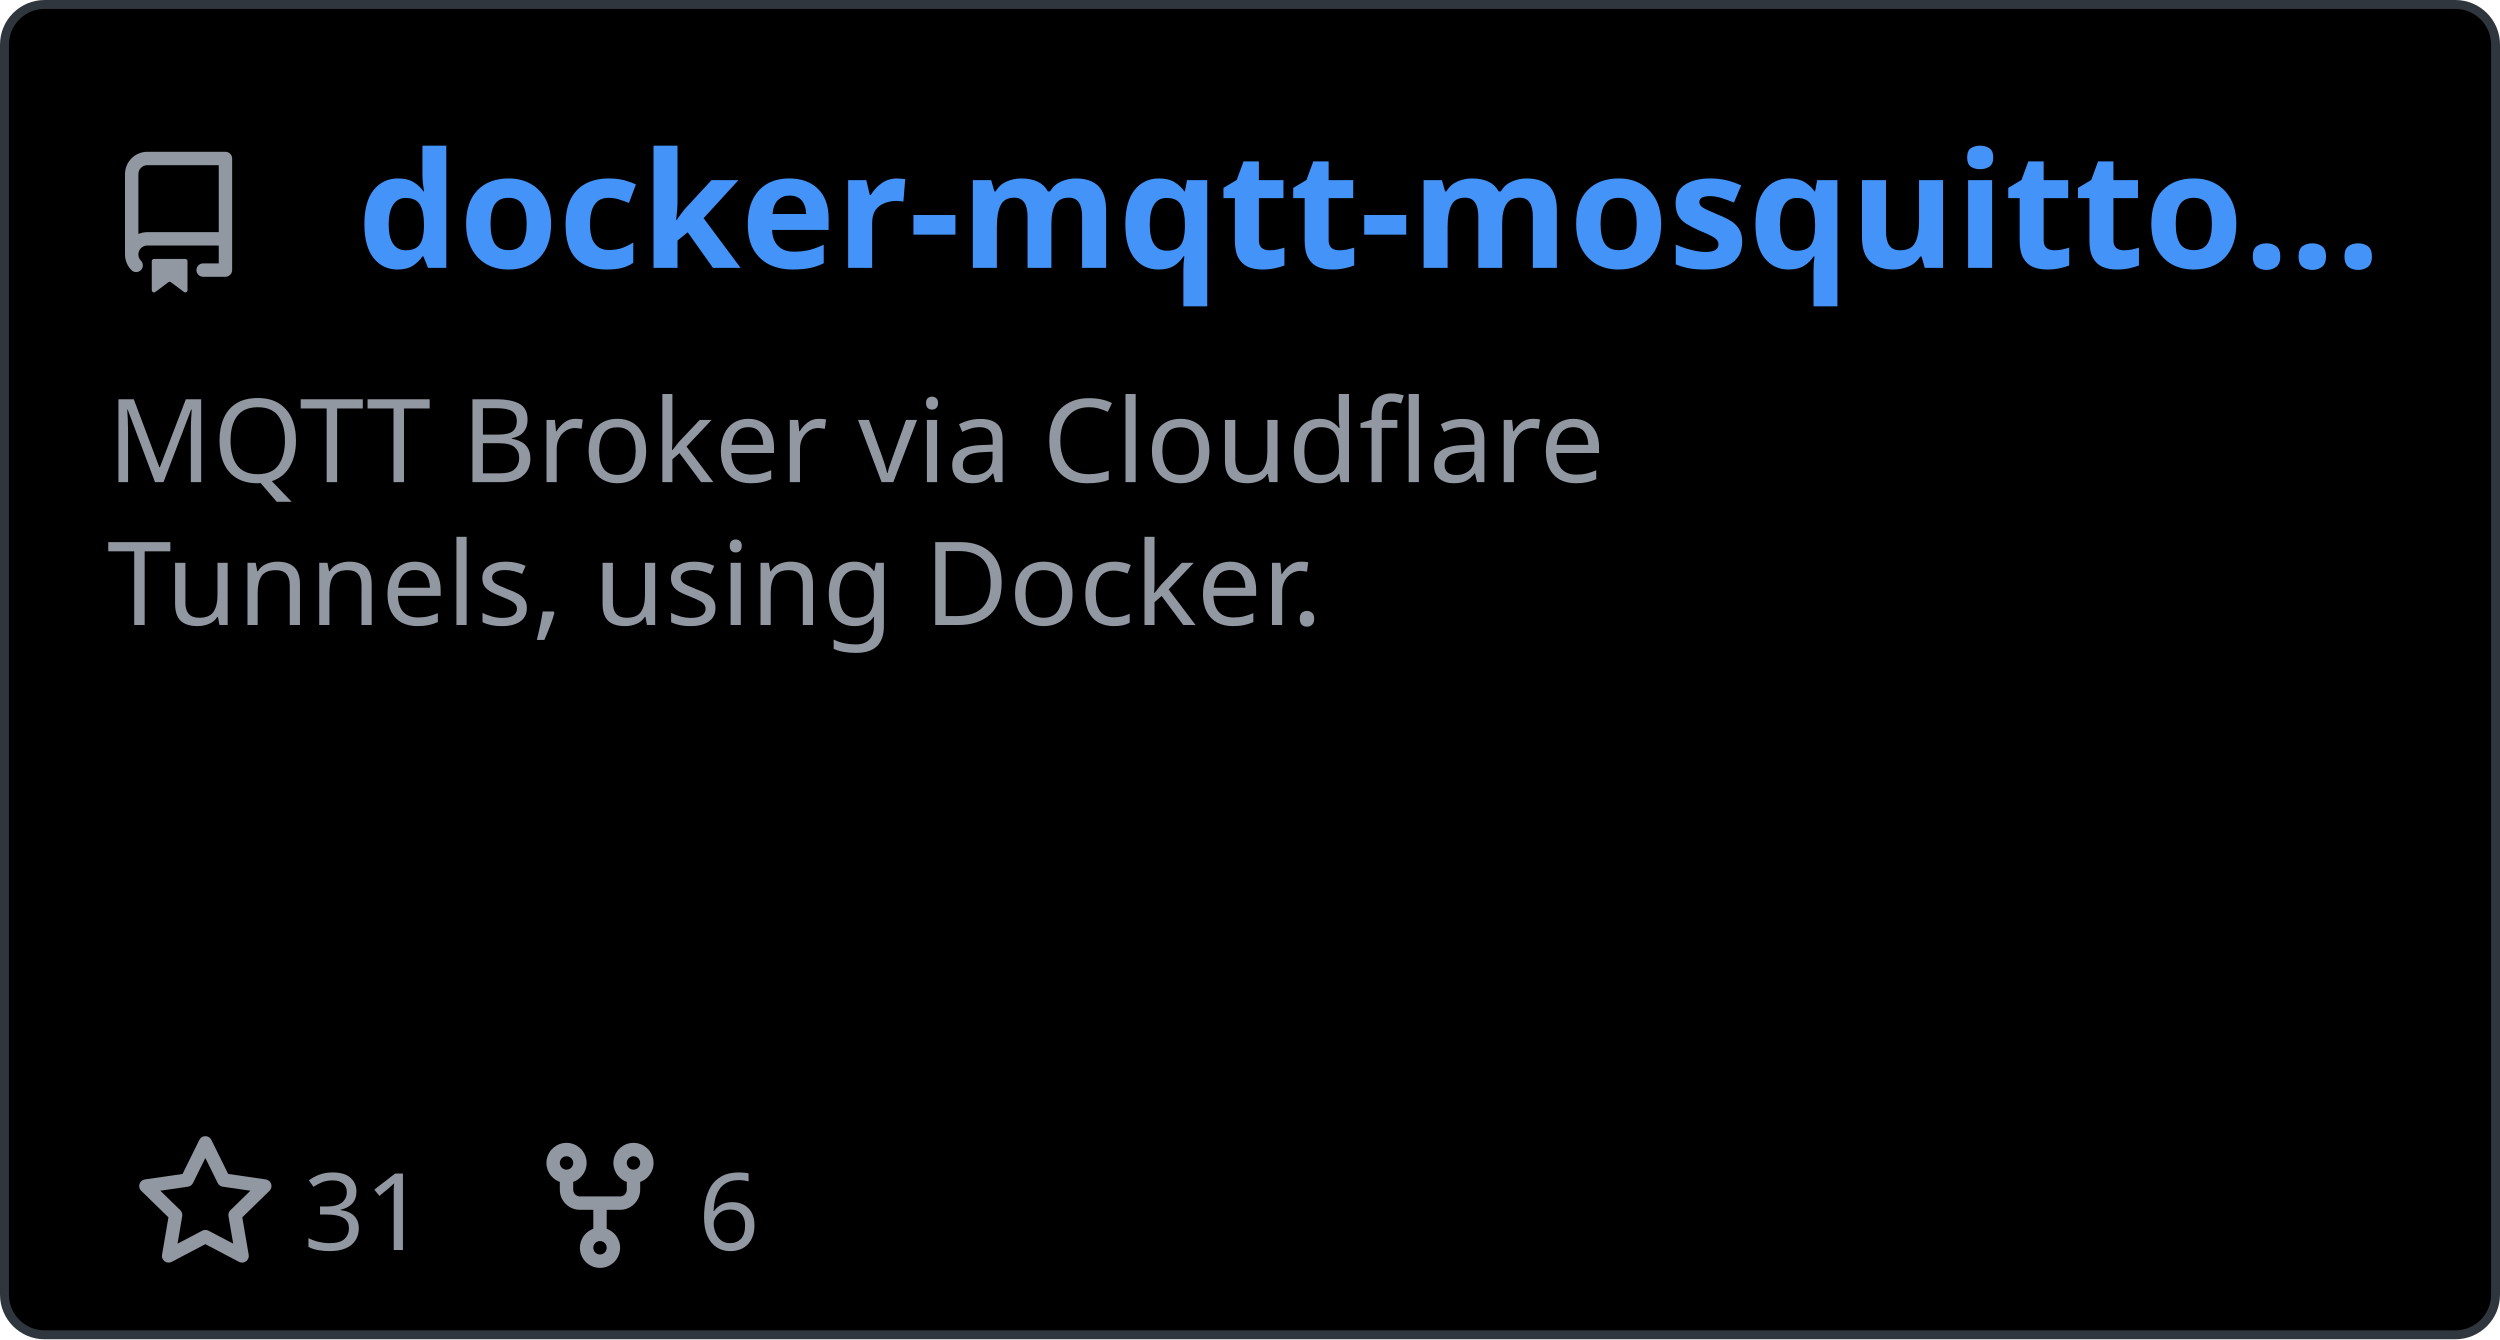
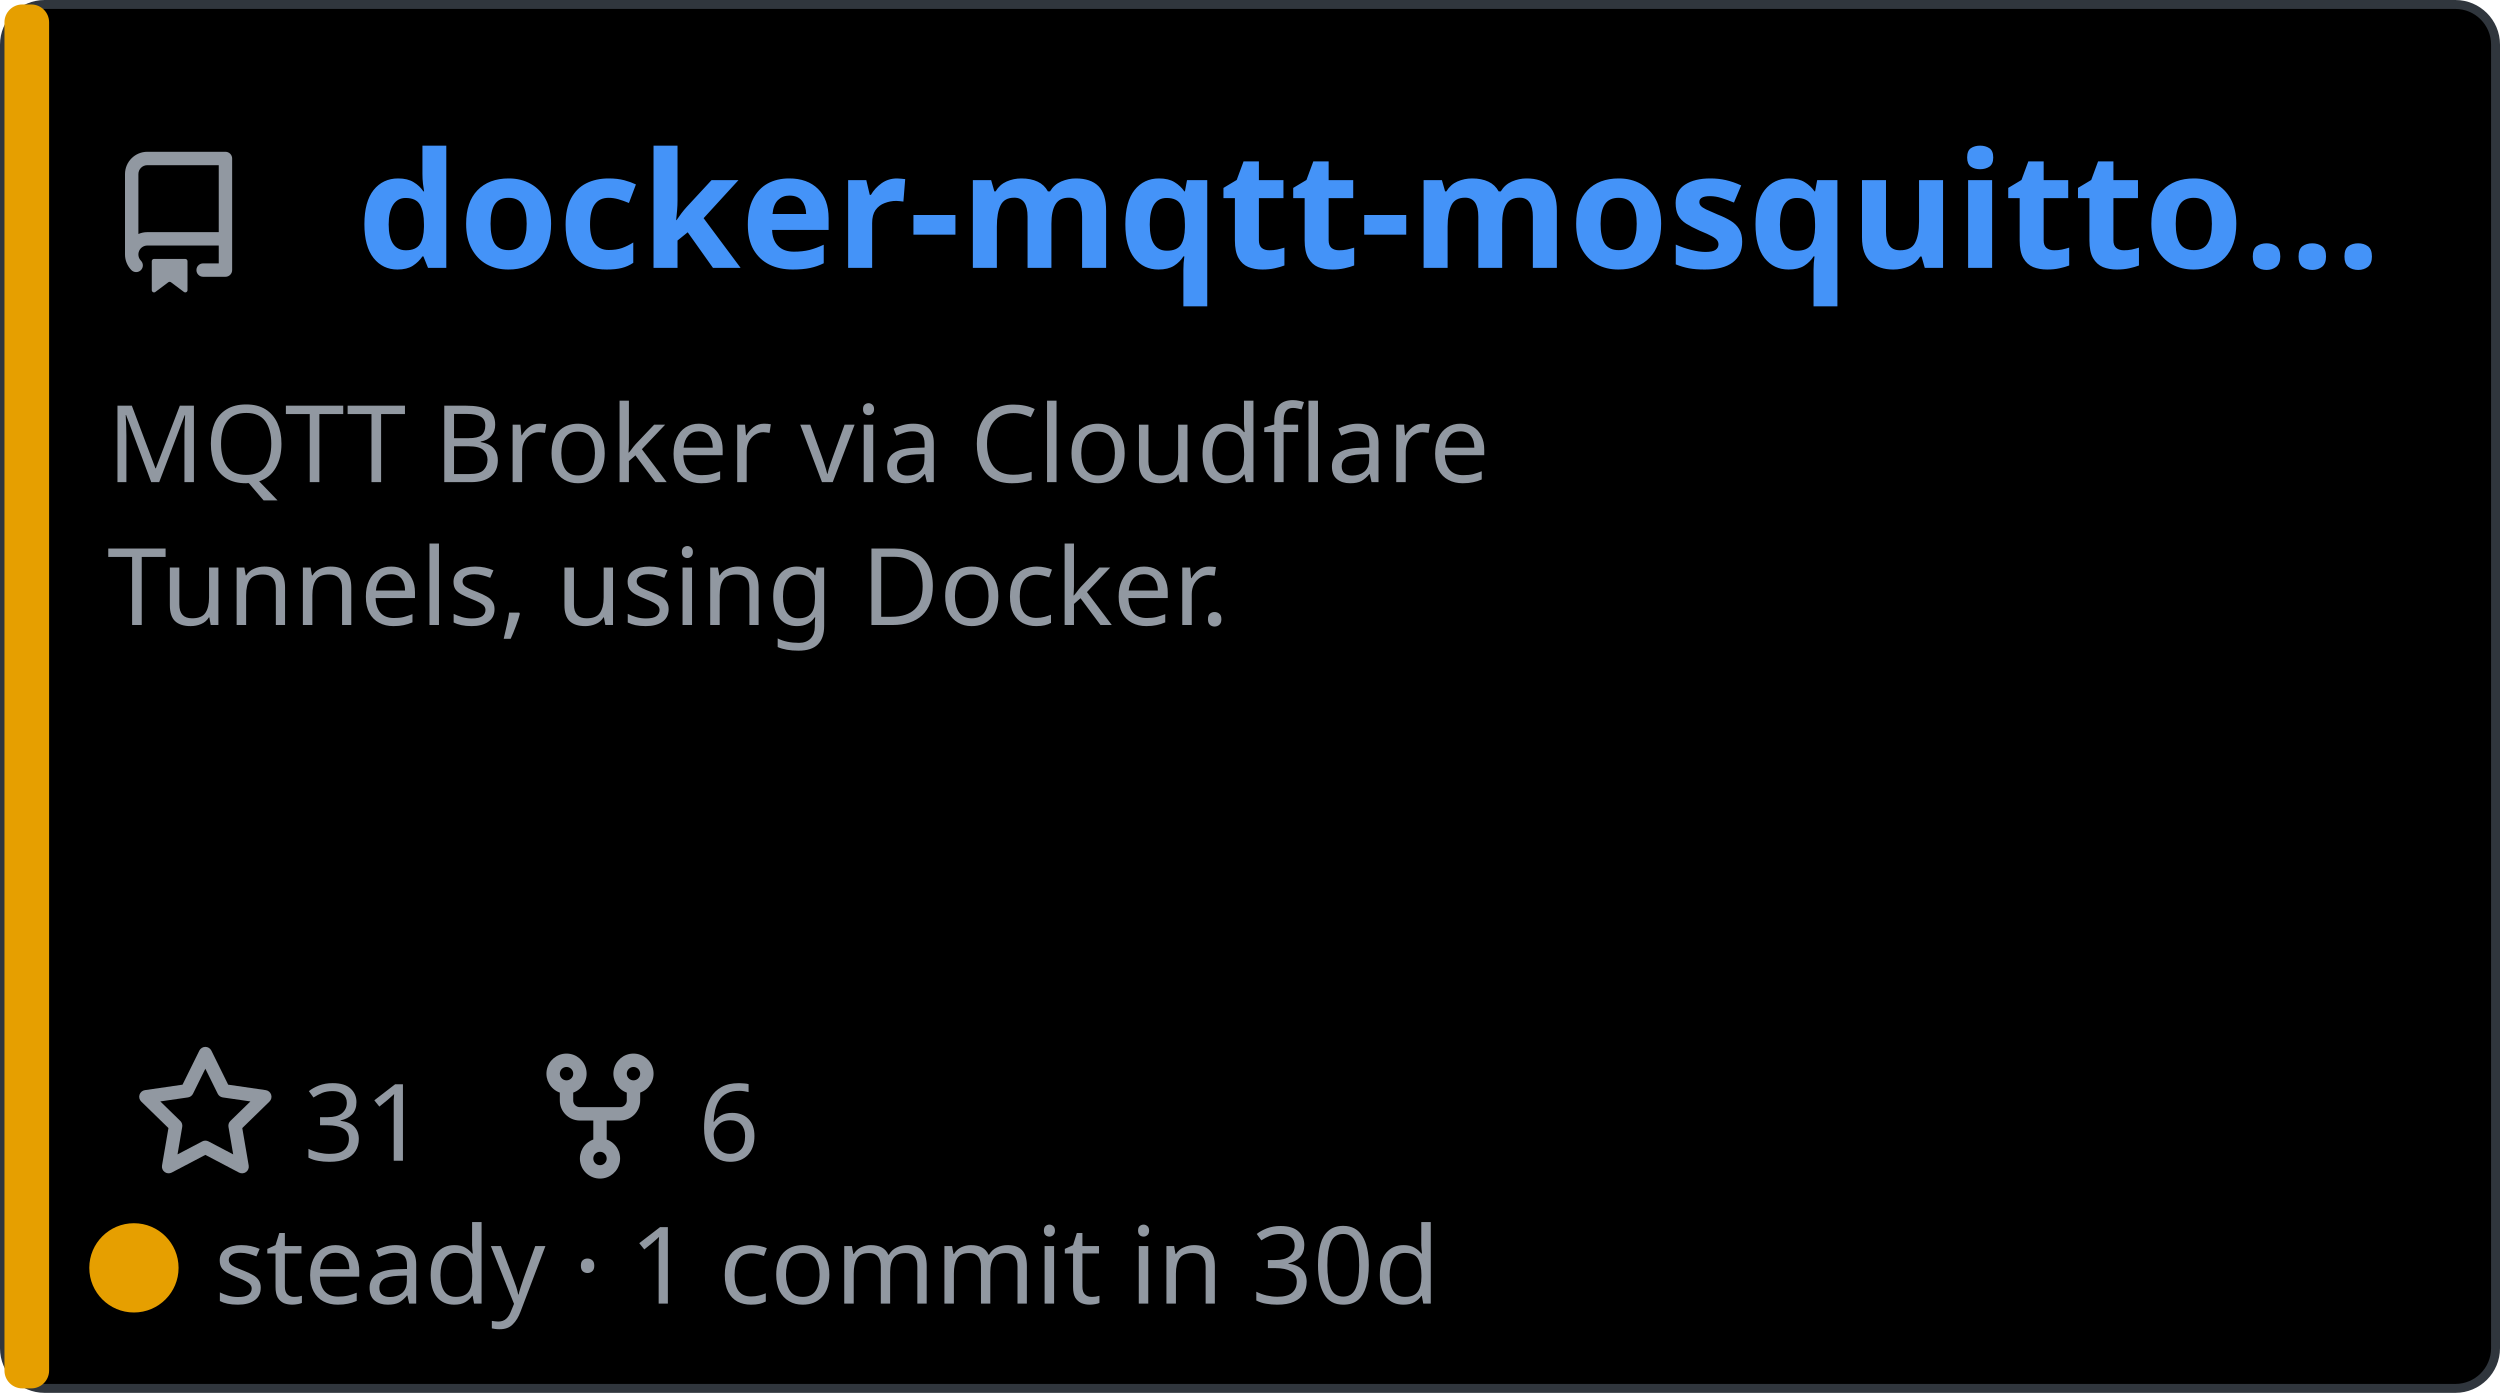
- <svg xmlns="http://www.w3.org/2000/svg" width="280.0" height="150.0" viewBox="0 0 280.0 150.0" role="img" font-family="Helvetica, Arial, sans-serif">
-   <style>.pname { font: 600 18px 'Segoe UI', Ubuntu, Sans-Serif; fill: #4493f8; } .pdesc { font: 400 13px 'Segoe UI', Ubuntu, Sans-Serif; fill: #9198a1; } .pfoot { font: 400 12px 'Segoe UI', Ubuntu, Sans-Serif; fill: #9198a1; }</style>
+ <svg xmlns="http://www.w3.org/2000/svg" width="280.0" height="156.0" viewBox="0 0 280.0 156.0" role="img" font-family="Helvetica, Arial, sans-serif">
+   <style>.pname { font: 600 18px 'Segoe UI', Ubuntu, Sans-Serif; fill: #4493f8; } .pdesc { font: 400 12px 'Segoe UI', Ubuntu, Sans-Serif; fill: #9198a1; } .pfoot { font: 400 12px 'Segoe UI', Ubuntu, Sans-Serif; fill: #9198a1; }</style>
  <a href="https://github.com/jzombie/docker-mqtt-mosquitto-cloudflare-tunnel">
-     <rect x="0.5" y="0.5" width="279.0" height="149.0" rx="4.5" fill="#000000" stroke="#30363d" />
+     <rect x="0.5" y="0.5" width="279.0" height="155.0" rx="4.5" fill="#000000" stroke="#30363d" />
+     <rect x="0.5" y="0.5" width="5" height="155.0" rx="2" fill="#E69F00" />
    <g transform="translate(12,30)">
      <svg x="0" y="-13" width="16" height="16" viewBox="0 0 16 16" version="1.1" fill="#9198a1">
        <path fill-rule="evenodd" d="M2 2.5A2.5 2.5 0 014.5 0h8.75a.75.75 0 01.75.75v12.5a.75.75 0 01-.75.75h-2.5a.75.75 0 110-1.5h1.75v-2h-8a1 1 0 00-.714 1.7.75.75 0 01-1.072 1.05A2.495 2.495 0 012 11.5v-9zm10.5-1V9h-8c-.356 0-.694.074-1 .208V2.5a1 1 0 011-1h8zM5 12.25v3.25a.25.25 0 00.4.2l1.45-1.087a.25.25 0 01.3 0L8.6 15.7a.25.25 0 00.4-.2v-3.25a.25.25 0 00-.25-.25h-3.5a.25.25 0 00-.25.25z" />
      </svg>
      <text x="28" y="0" class="pname">docker-mqtt-mosquitto…</text>
    </g>
-     <text x="12" y="54" class="pdesc" textLength="171.6" lengthAdjust="spacing">MQTT Broker via Cloudflare</text>
-     <text x="12" y="70" class="pdesc" textLength="145.2" lengthAdjust="spacing">Tunnels, using Docker.</text>
-     <g transform="translate(15,140.0)" class="pfoot">
+     <text x="12" y="54" class="pdesc">MQTT Broker via Cloudflare</text>
+     <text x="12" y="70" class="pdesc">Tunnels, using Docker.</text>
+     <g transform="translate(15,130.0)" class="pfoot">
      <g transform="translate(0.0,0)">
        <svg x="0" y="-13" width="16" height="16" viewBox="0 0 16 16" version="1.1" fill="#9198a1">
          <path fill-rule="evenodd" d="M8 .25a.75.75 0 01.673.418l1.882 3.815 4.21.612a.75.75 0 01.416 1.279l-3.046 2.97.719 4.192a.75.75 0 01-1.088.791L8 12.347l-3.766 1.98a.75.75 0 01-1.088-.79l.72-4.194L.818 6.374a.75.75 0 01.416-1.28l4.21-.611L7.327.668A.75.75 0 018 .25zm0 2.445L6.615 5.5a.75.75 0 01-.564.41l-3.097.45 2.24 2.184a.75.75 0 01.216.664l-.528 3.084 2.769-1.456a.75.75 0 01.698 0l2.77 1.456-.53-3.084a.75.75 0 01.216-.664l2.24-2.183-3.096-.45a.75.75 0 01-.564-.41L8 2.694v.001z" />
        </svg>
        <text x="19" y="0">31</text>
      </g>
      <g transform="translate(44.2,0)">
        <svg x="0" y="-13" width="16" height="16" viewBox="0 0 16 16" version="1.1" fill="#9198a1">
          <path fill-rule="evenodd" d="M5 3.25a.75.75 0 11-1.5 0 .75.75 0 011.5 0zm0 2.122a2.25 2.25 0 10-1.5 0v.878A2.25 2.25 0 005.75 8.5h1.5v2.128a2.251 2.251 0 101.5 0V8.5h1.5a2.25 2.25 0 002.25-2.25v-.878a2.25 2.25 0 10-1.5 0v.878a.75.75 0 01-.75.75h-4.5A.75.75 0 015 6.25v-.878zm3.75 7.378a.75.75 0 11-1.5 0 .75.75 0 011.5 0zm3-8.75a.75.75 0 100-1.5.75.75 0 000 1.5z" />
        </svg>
        <text x="19" y="0">6</text>
      </g>
    </g>
+     <g transform="translate(15,146.0)" class="pfoot">
+       <circle cx="0" cy="-4" r="5" fill="#E69F00" />
+       <text x="9" y="0">steady · 1 commit in 30d</text>
+     </g>
  </a>
</svg>
